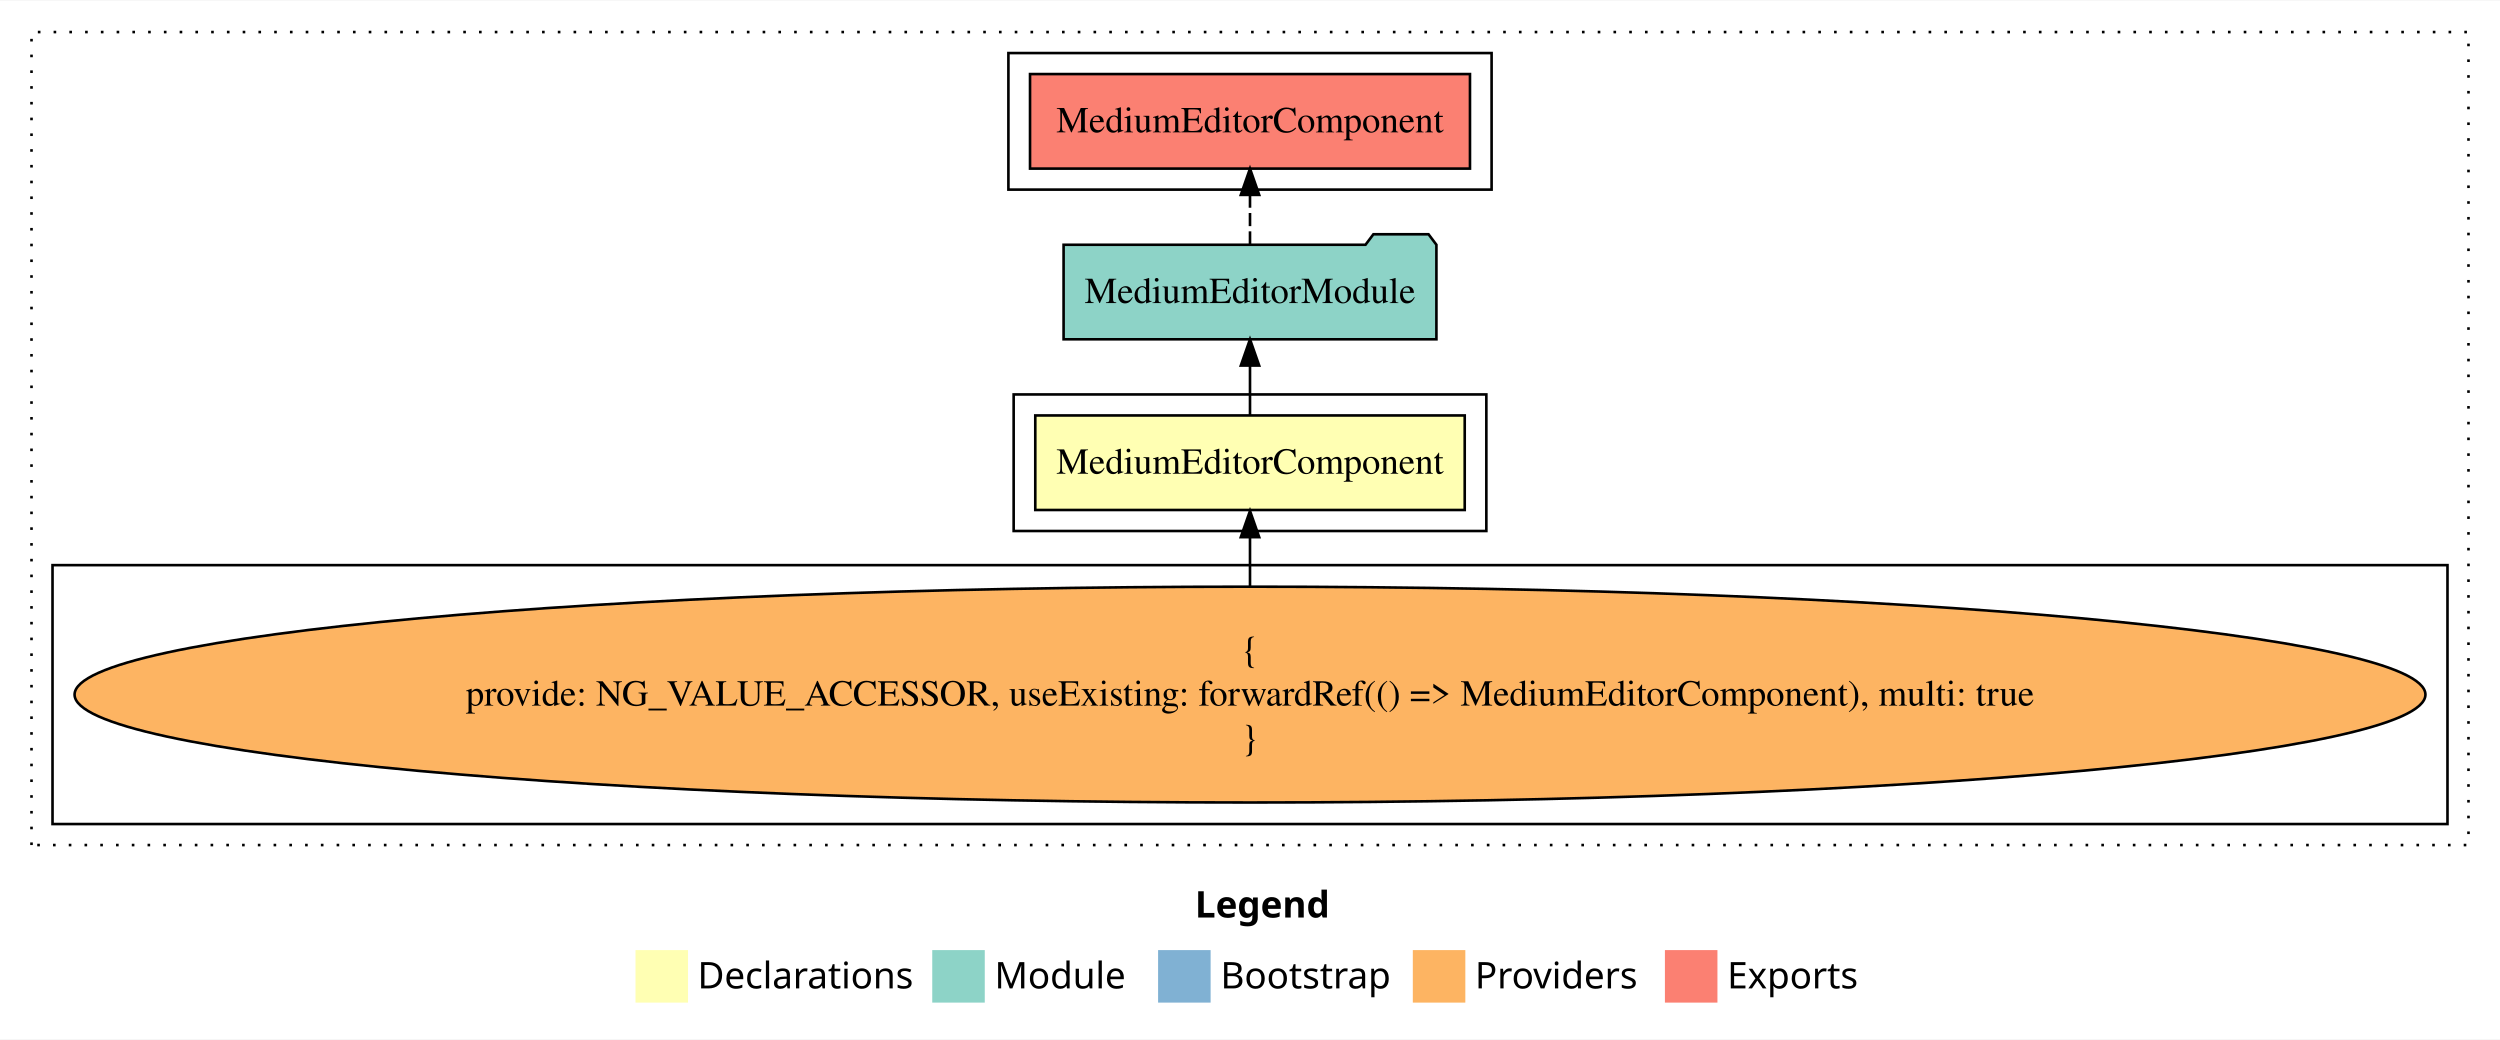
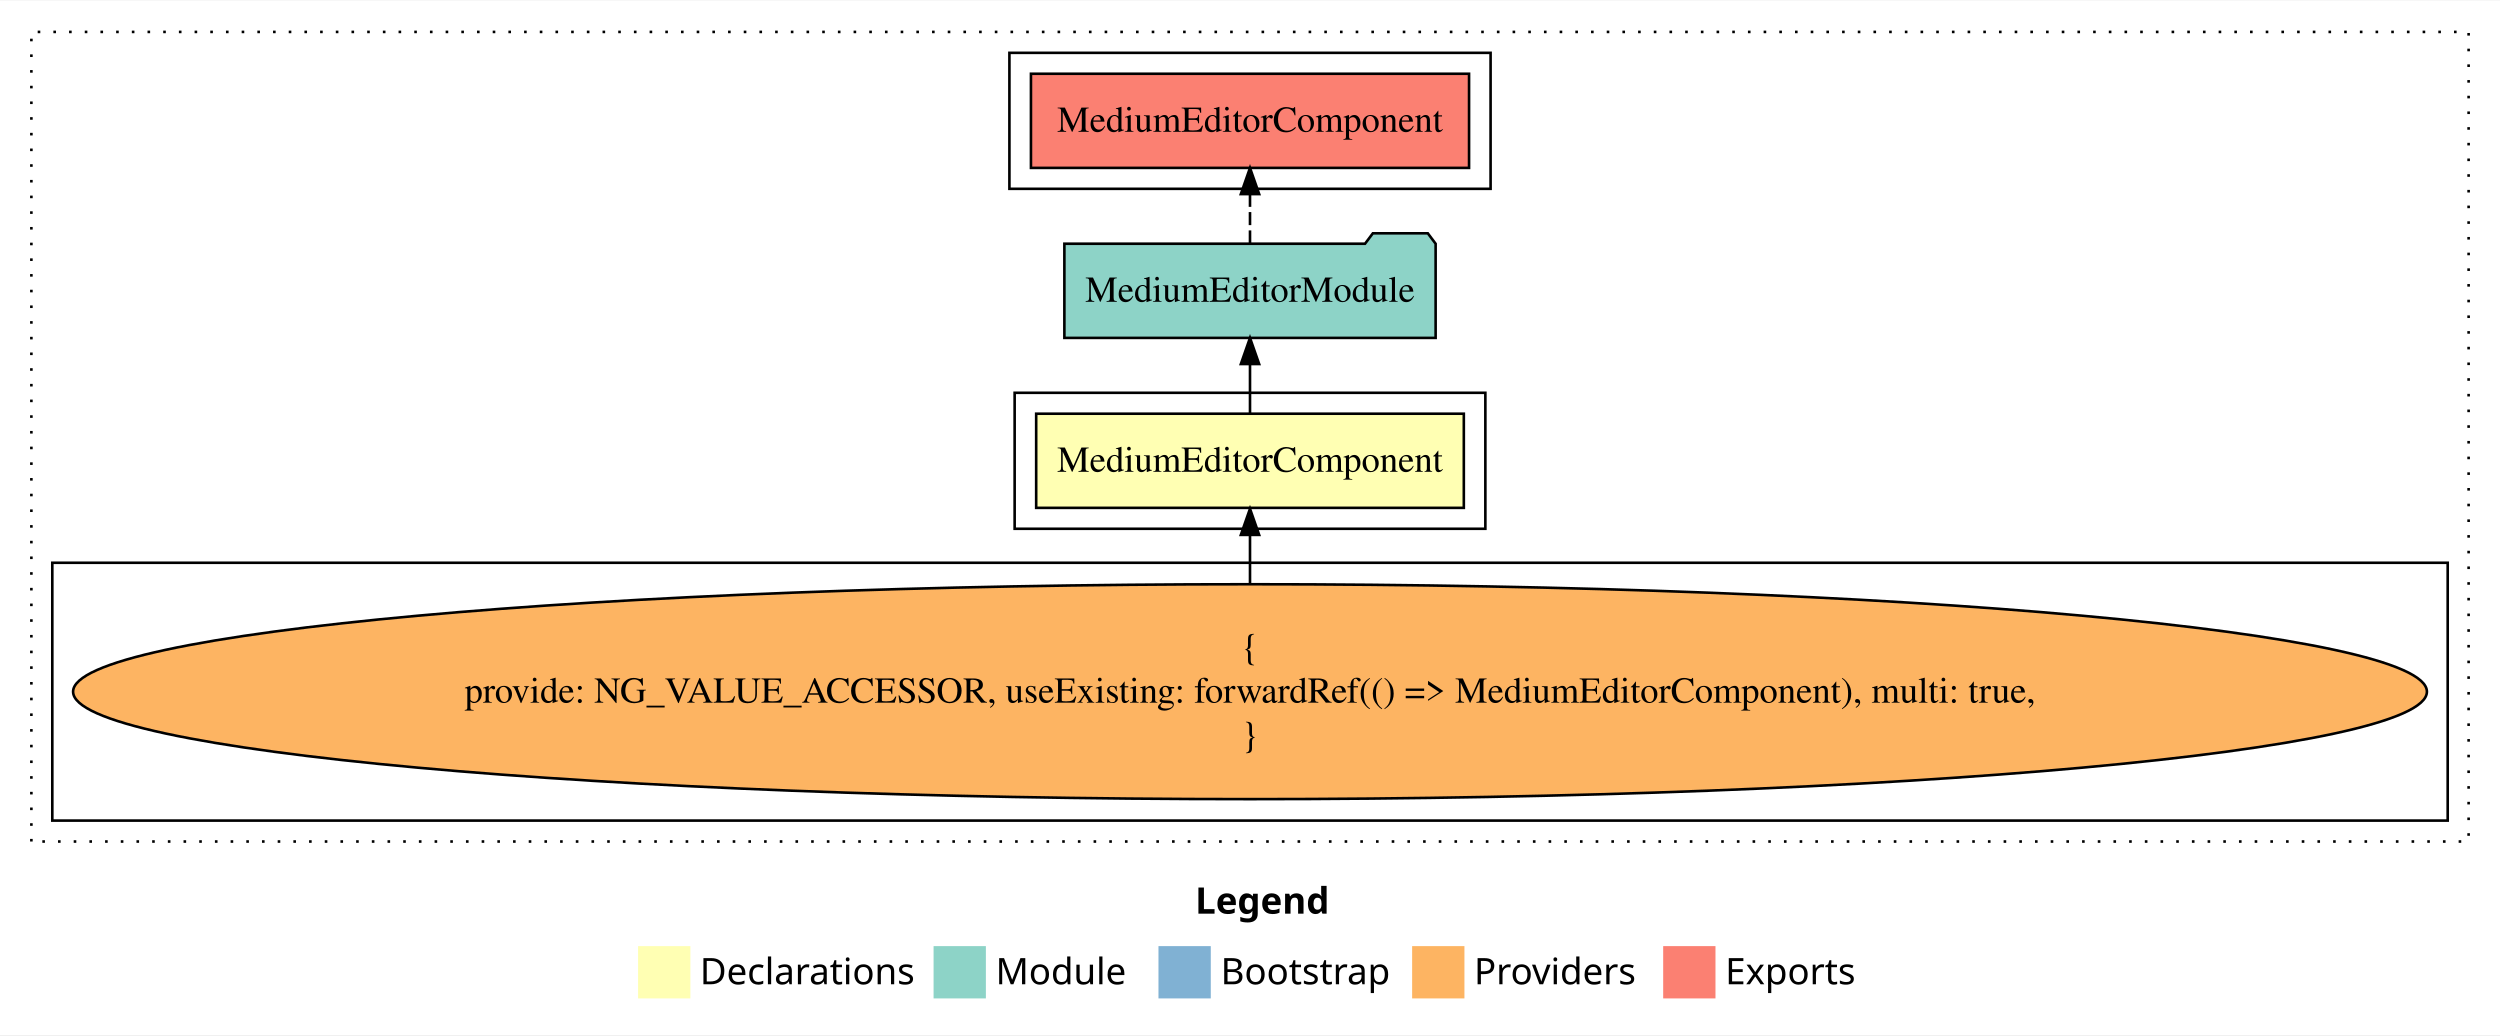
- <svg xmlns="http://www.w3.org/2000/svg" width="952pt" height="396pt" viewBox="0.00 0.00 952.00 395.59">
+ <svg xmlns="http://www.w3.org/2000/svg" width="956pt" height="396pt" viewBox="0.00 0.00 956.00 395.59">
  <g id="graph0" class="graph" transform="scale(1 1) rotate(0) translate(4 391.5901)">
-     <polygon fill="#ffffff" stroke="transparent" points="-4,4 -4,-391.59 948,-391.59 948,4 -4,4" />
-     <text text-anchor="start" x="451.009" y="-42.4" font-family="sans-serif" font-weight="bold" font-size="14.00" fill="#000000">Legend</text>
-     <polygon fill="#ffffb3" stroke="transparent" points="238,-10 238,-30 258,-30 258,-10 238,-10" />
-     <text text-anchor="start" x="261.629" y="-15.4" font-family="sans-serif" font-size="14.00" fill="#000000">  Declarations</text>
-     <polygon fill="#8dd3c7" stroke="transparent" points="351,-10 351,-30 371,-30 371,-10 351,-10" />
-     <text text-anchor="start" x="374.725" y="-15.4" font-family="sans-serif" font-size="14.00" fill="#000000">  Module</text>
-     <polygon fill="#80b1d3" stroke="transparent" points="437,-10 437,-30 457,-30 457,-10 437,-10" />
-     <text text-anchor="start" x="460.781" y="-15.4" font-family="sans-serif" font-size="14.00" fill="#000000">  Bootstrap</text>
-     <polygon fill="#fdb462" stroke="transparent" points="534,-10 534,-30 554,-30 554,-10 534,-10" />
-     <text text-anchor="start" x="557.673" y="-15.4" font-family="sans-serif" font-size="14.00" fill="#000000">  Providers</text>
-     <polygon fill="#fb8072" stroke="transparent" points="630,-10 630,-30 650,-30 650,-10 630,-10" />
-     <text text-anchor="start" x="653.726" y="-15.4" font-family="sans-serif" font-size="14.00" fill="#000000">  Exports</text>
+     <polygon fill="#ffffff" stroke="transparent" points="-4,4 -4,-391.59 952,-391.59 952,4 -4,4" />
+     <text text-anchor="start" x="453.009" y="-42.4" font-family="sans-serif" font-weight="bold" font-size="14.00" fill="#000000">Legend</text>
+     <polygon fill="#ffffb3" stroke="transparent" points="240,-10 240,-30 260,-30 260,-10 240,-10" />
+     <text text-anchor="start" x="263.629" y="-15.4" font-family="sans-serif" font-size="14.00" fill="#000000">  Declarations</text>
+     <polygon fill="#8dd3c7" stroke="transparent" points="353,-10 353,-30 373,-30 373,-10 353,-10" />
+     <text text-anchor="start" x="376.725" y="-15.4" font-family="sans-serif" font-size="14.00" fill="#000000">  Module</text>
+     <polygon fill="#80b1d3" stroke="transparent" points="439,-10 439,-30 459,-30 459,-10 439,-10" />
+     <text text-anchor="start" x="462.781" y="-15.4" font-family="sans-serif" font-size="14.00" fill="#000000">  Bootstrap</text>
+     <polygon fill="#fdb462" stroke="transparent" points="536,-10 536,-30 556,-30 556,-10 536,-10" />
+     <text text-anchor="start" x="559.673" y="-15.4" font-family="sans-serif" font-size="14.00" fill="#000000">  Providers</text>
+     <polygon fill="#fb8072" stroke="transparent" points="632,-10 632,-30 652,-30 652,-10 632,-10" />
+     <text text-anchor="start" x="655.726" y="-15.4" font-family="sans-serif" font-size="14.00" fill="#000000">  Exports</text>
    <g id="clust1" class="cluster">
-       <polygon fill="none" stroke="#000000" stroke-dasharray="1,5" points="8,-70 8,-379.59 936,-379.59 936,-70 8,-70" />
+       <polygon fill="none" stroke="#000000" stroke-dasharray="1,5" points="8,-70 8,-379.59 940,-379.59 940,-70 8,-70" />
    </g>
    <g id="clust2" class="cluster">
-       <polygon fill="none" stroke="#000000" points="382,-189.59 382,-241.59 562,-241.59 562,-189.59 382,-189.59" />
+       <polygon fill="none" stroke="#000000" points="384,-189.59 384,-241.59 564,-241.59 564,-189.59 384,-189.59" />
    </g>
    <g id="clust3" class="cluster">
-       <polygon fill="none" stroke="#000000" points="16,-78 16,-176.59 928,-176.59 928,-78 16,-78" />
+       <polygon fill="none" stroke="#000000" points="16,-78 16,-176.59 932,-176.59 932,-78 16,-78" />
    </g>
    <g id="clust5" class="cluster">
-       <polygon fill="none" stroke="#000000" points="380,-319.59 380,-371.59 564,-371.59 564,-319.59 380,-319.59" />
+       <polygon fill="none" stroke="#000000" points="382,-319.59 382,-371.59 566,-371.59 566,-319.59 382,-319.59" />
    </g>
    <g id="node1" class="node">
-       <polygon fill="#ffffb3" stroke="#000000" points="553.767,-233.59 390.233,-233.59 390.233,-197.59 553.767,-197.59 553.767,-233.59" />
-       <text text-anchor="middle" x="472" y="-211.39" font-family="Times,serif" font-size="14.00" fill="#000000">MediumEditorComponent</text>
+       <polygon fill="#ffffb3" stroke="#000000" points="555.767,-233.59 392.233,-233.59 392.233,-197.59 555.767,-197.59 555.767,-233.59" />
+       <text text-anchor="middle" x="474" y="-211.39" font-family="Times,serif" font-size="14.00" fill="#000000">MediumEditorComponent</text>
    </g>
    <g id="node2" class="node">
-       <polygon fill="#8dd3c7" stroke="#000000" points="542.985,-298.59 539.985,-302.59 518.985,-302.59 515.985,-298.59 401.015,-298.59 401.015,-262.59 542.985,-262.59 542.985,-298.59" />
-       <text text-anchor="middle" x="472" y="-276.39" font-family="Times,serif" font-size="14.00" fill="#000000">MediumEditorModule</text>
+       <polygon fill="#8dd3c7" stroke="#000000" points="544.985,-298.59 541.985,-302.59 520.985,-302.59 517.985,-298.59 403.015,-298.59 403.015,-262.59 544.985,-262.59 544.985,-298.59" />
+       <text text-anchor="middle" x="474" y="-276.39" font-family="Times,serif" font-size="14.00" fill="#000000">MediumEditorModule</text>
    </g>
    <g id="edge1" class="edge">
-       <path fill="none" stroke="#000000" d="M472,-233.696C472,-233.696 472,-252.581 472,-252.581" />
-       <polygon fill="#000000" stroke="#000000" points="468.5,-252.581 472,-262.581 475.5,-252.581 468.5,-252.581" />
+       <path fill="none" stroke="#000000" d="M474,-233.696C474,-233.696 474,-252.581 474,-252.581" />
+       <polygon fill="#000000" stroke="#000000" points="470.5,-252.581 474,-262.581 477.5,-252.581 470.5,-252.581" />
    </g>
    <g id="node4" class="node">
-       <polygon fill="#fb8072" stroke="#000000" points="555.767,-363.59 388.233,-363.59 388.233,-327.59 555.767,-327.59 555.767,-363.59" />
-       <text text-anchor="middle" x="472" y="-341.39" font-family="Times,serif" font-size="14.00" fill="#000000">MediumEditorComponent </text>
+       <polygon fill="#fb8072" stroke="#000000" points="557.767,-363.59 390.233,-363.59 390.233,-327.59 557.767,-327.59 557.767,-363.59" />
+       <text text-anchor="middle" x="474" y="-341.39" font-family="Times,serif" font-size="14.00" fill="#000000">MediumEditorComponent </text>
    </g>
    <g id="edge3" class="edge">
-       <path fill="none" stroke="#000000" stroke-dasharray="5,2" d="M472,-298.696C472,-298.696 472,-317.581 472,-317.581" />
-       <polygon fill="#000000" stroke="#000000" points="468.5,-317.581 472,-327.581 475.5,-317.581 468.5,-317.581" />
+       <path fill="none" stroke="#000000" stroke-dasharray="5,2" d="M474,-298.696C474,-298.696 474,-317.581 474,-317.581" />
+       <polygon fill="#000000" stroke="#000000" points="470.5,-317.581 474,-327.581 477.5,-317.581 470.5,-317.581" />
    </g>
    <g id="node3" class="node">
-       <ellipse fill="#fdb462" stroke="#000000" cx="472" cy="-127.295" rx="447.603" ry="41.091" />
-       <text text-anchor="middle" x="472" y="-139.895" font-family="Times,serif" font-size="14.00" fill="#000000">{</text>
-       <text text-anchor="middle" x="472" y="-123.095" font-family="Times,serif" font-size="14.00" fill="#000000">    provide: NG_VALUE_ACCESSOR, useExisting: forwardRef(() =&gt; MediumEditorComponent), multi: true</text>
-       <text text-anchor="middle" x="472" y="-106.295" font-family="Times,serif" font-size="14.00" fill="#000000">}</text>
+       <ellipse fill="#fdb462" stroke="#000000" cx="474" cy="-127.295" rx="450.052" ry="41.091" />
+       <text text-anchor="middle" x="474" y="-139.895" font-family="Times,serif" font-size="14.00" fill="#000000">{</text>
+       <text text-anchor="middle" x="474" y="-123.095" font-family="Times,serif" font-size="14.00" fill="#000000">    provide: NG_VALUE_ACCESSOR, useExisting: forwardRef(() =&gt; MediumEditorComponent), multi: true,</text>
+       <text text-anchor="middle" x="474" y="-106.295" font-family="Times,serif" font-size="14.00" fill="#000000">}</text>
    </g>
    <g id="edge2" class="edge">
-       <path fill="none" stroke="#000000" d="M472,-168.599C472,-168.599 472,-187.255 472,-187.255" />
-       <polygon fill="#000000" stroke="#000000" points="468.5,-187.255 472,-197.255 475.5,-187.255 468.5,-187.255" />
+       <path fill="none" stroke="#000000" d="M474,-168.599C474,-168.599 474,-187.255 474,-187.255" />
+       <polygon fill="#000000" stroke="#000000" points="470.5,-187.255 474,-197.255 477.5,-187.255 470.5,-187.255" />
    </g>
  </g>
</svg>
